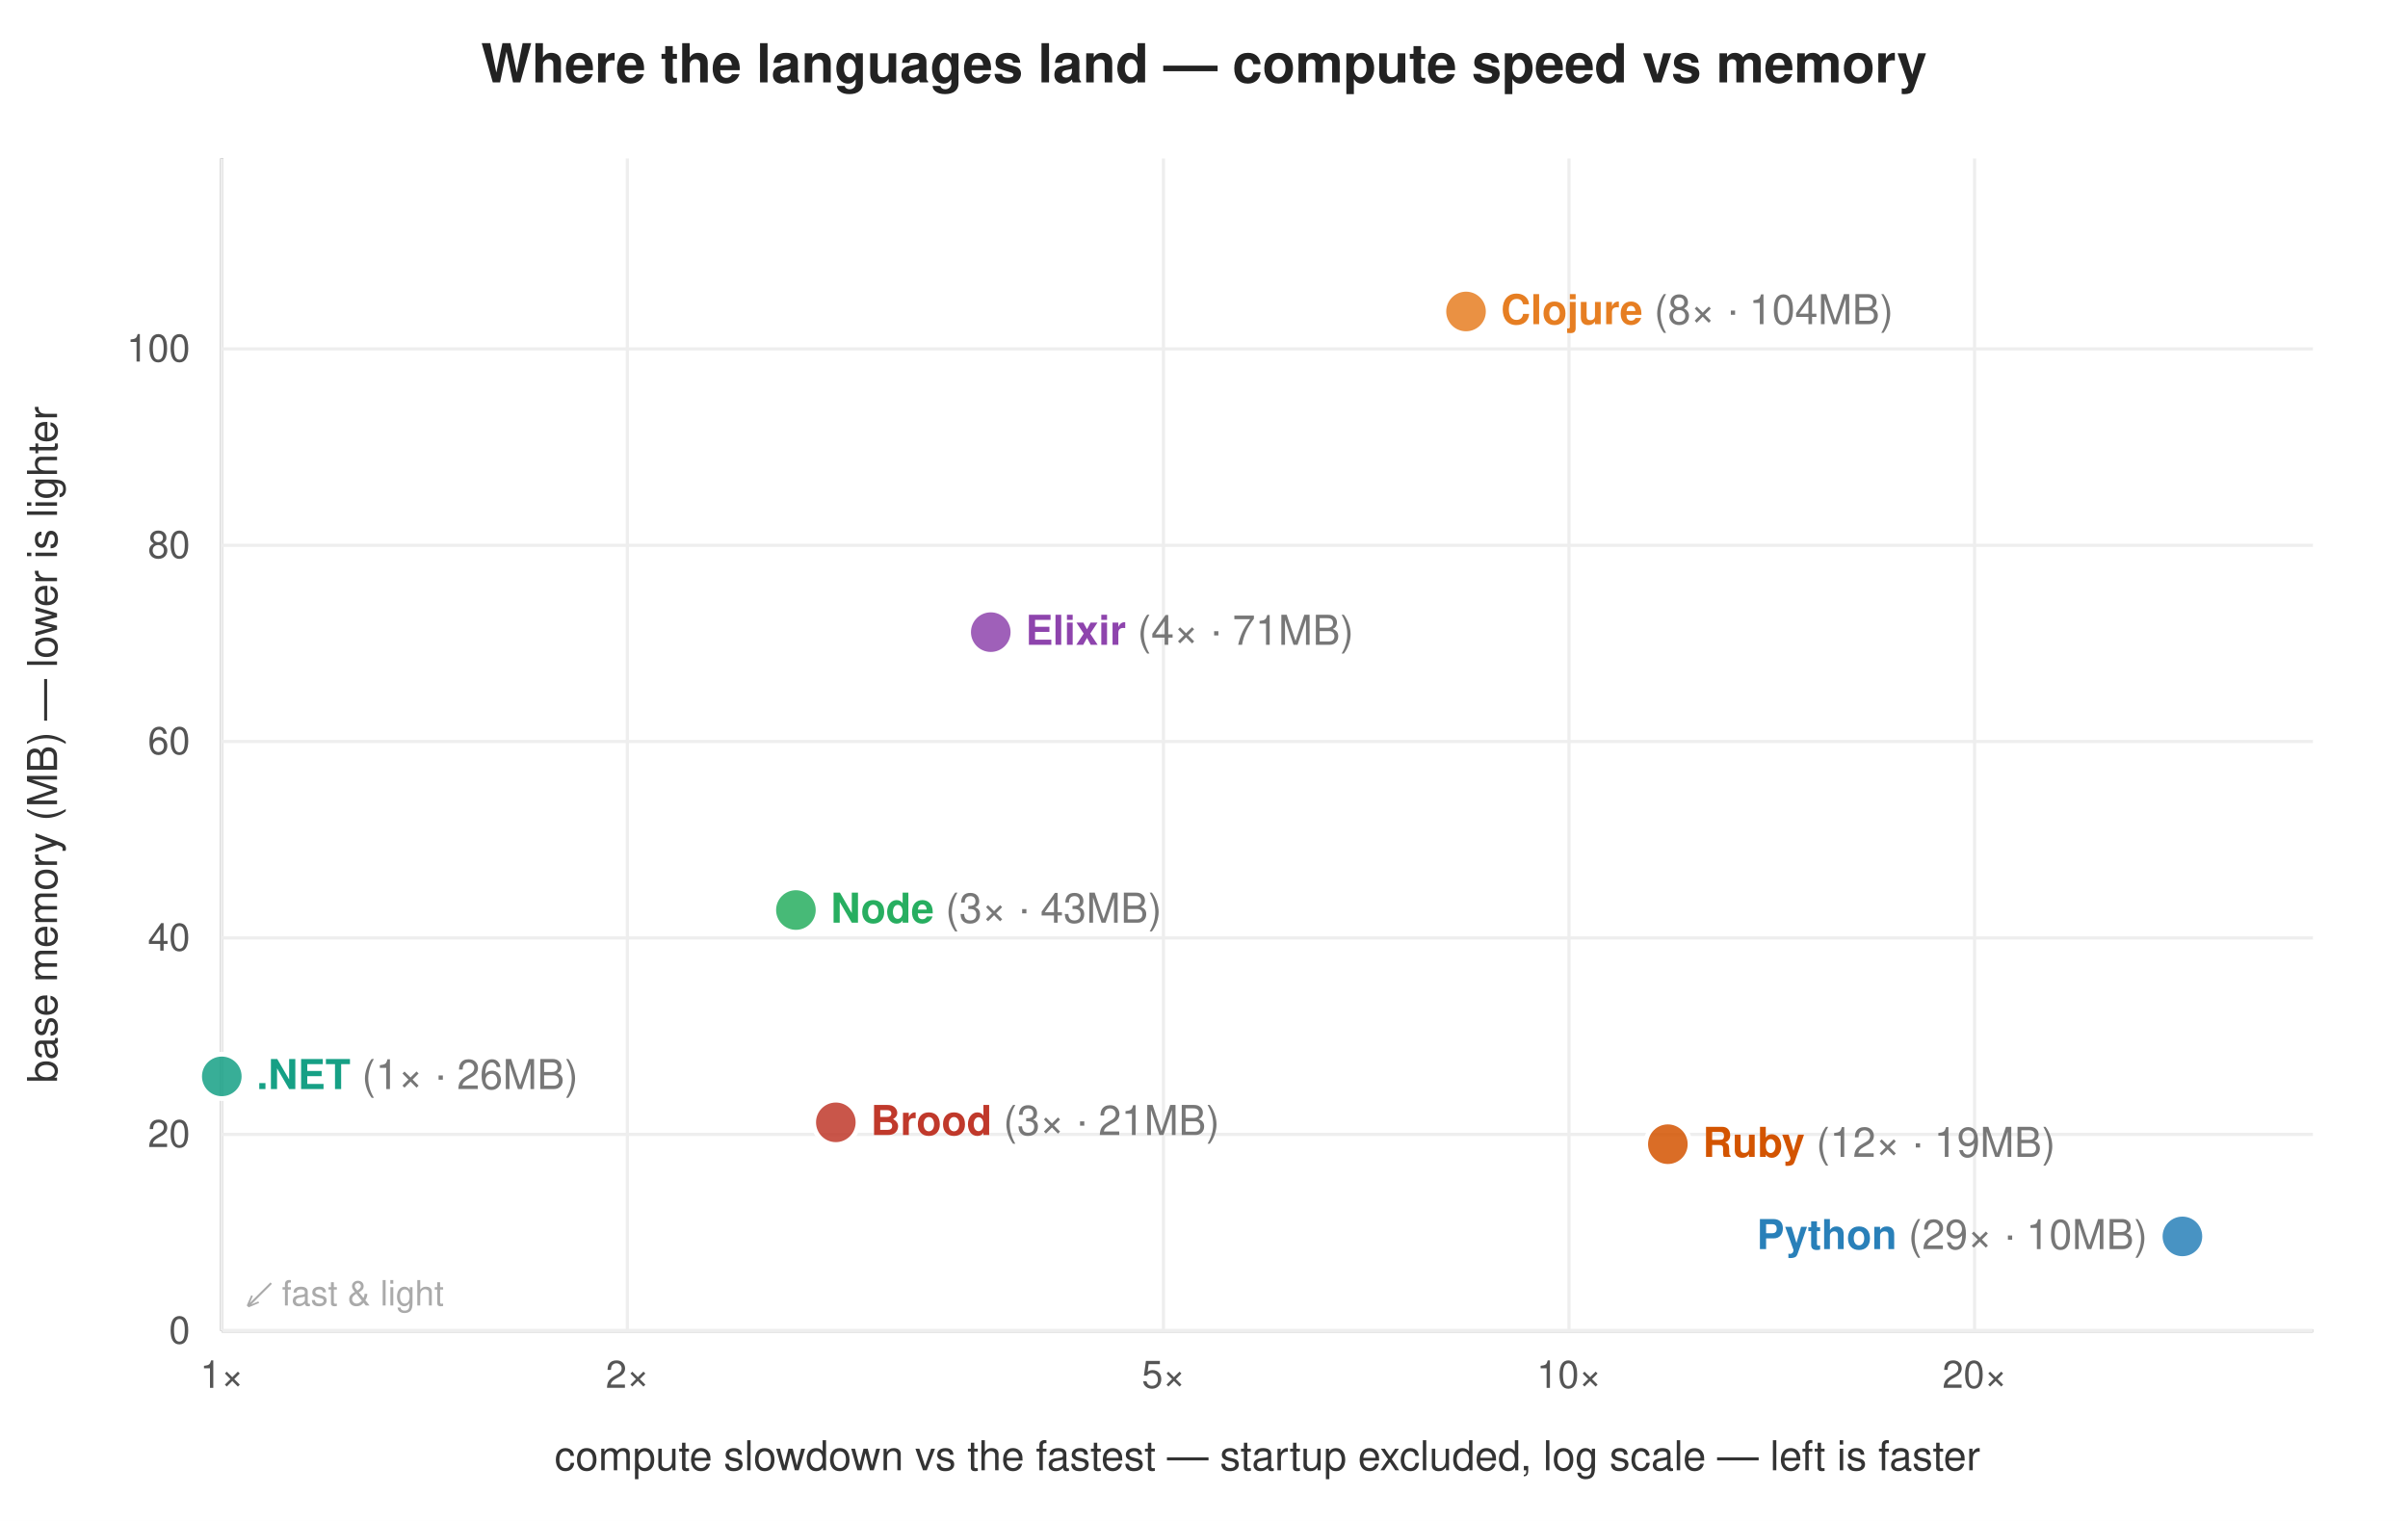
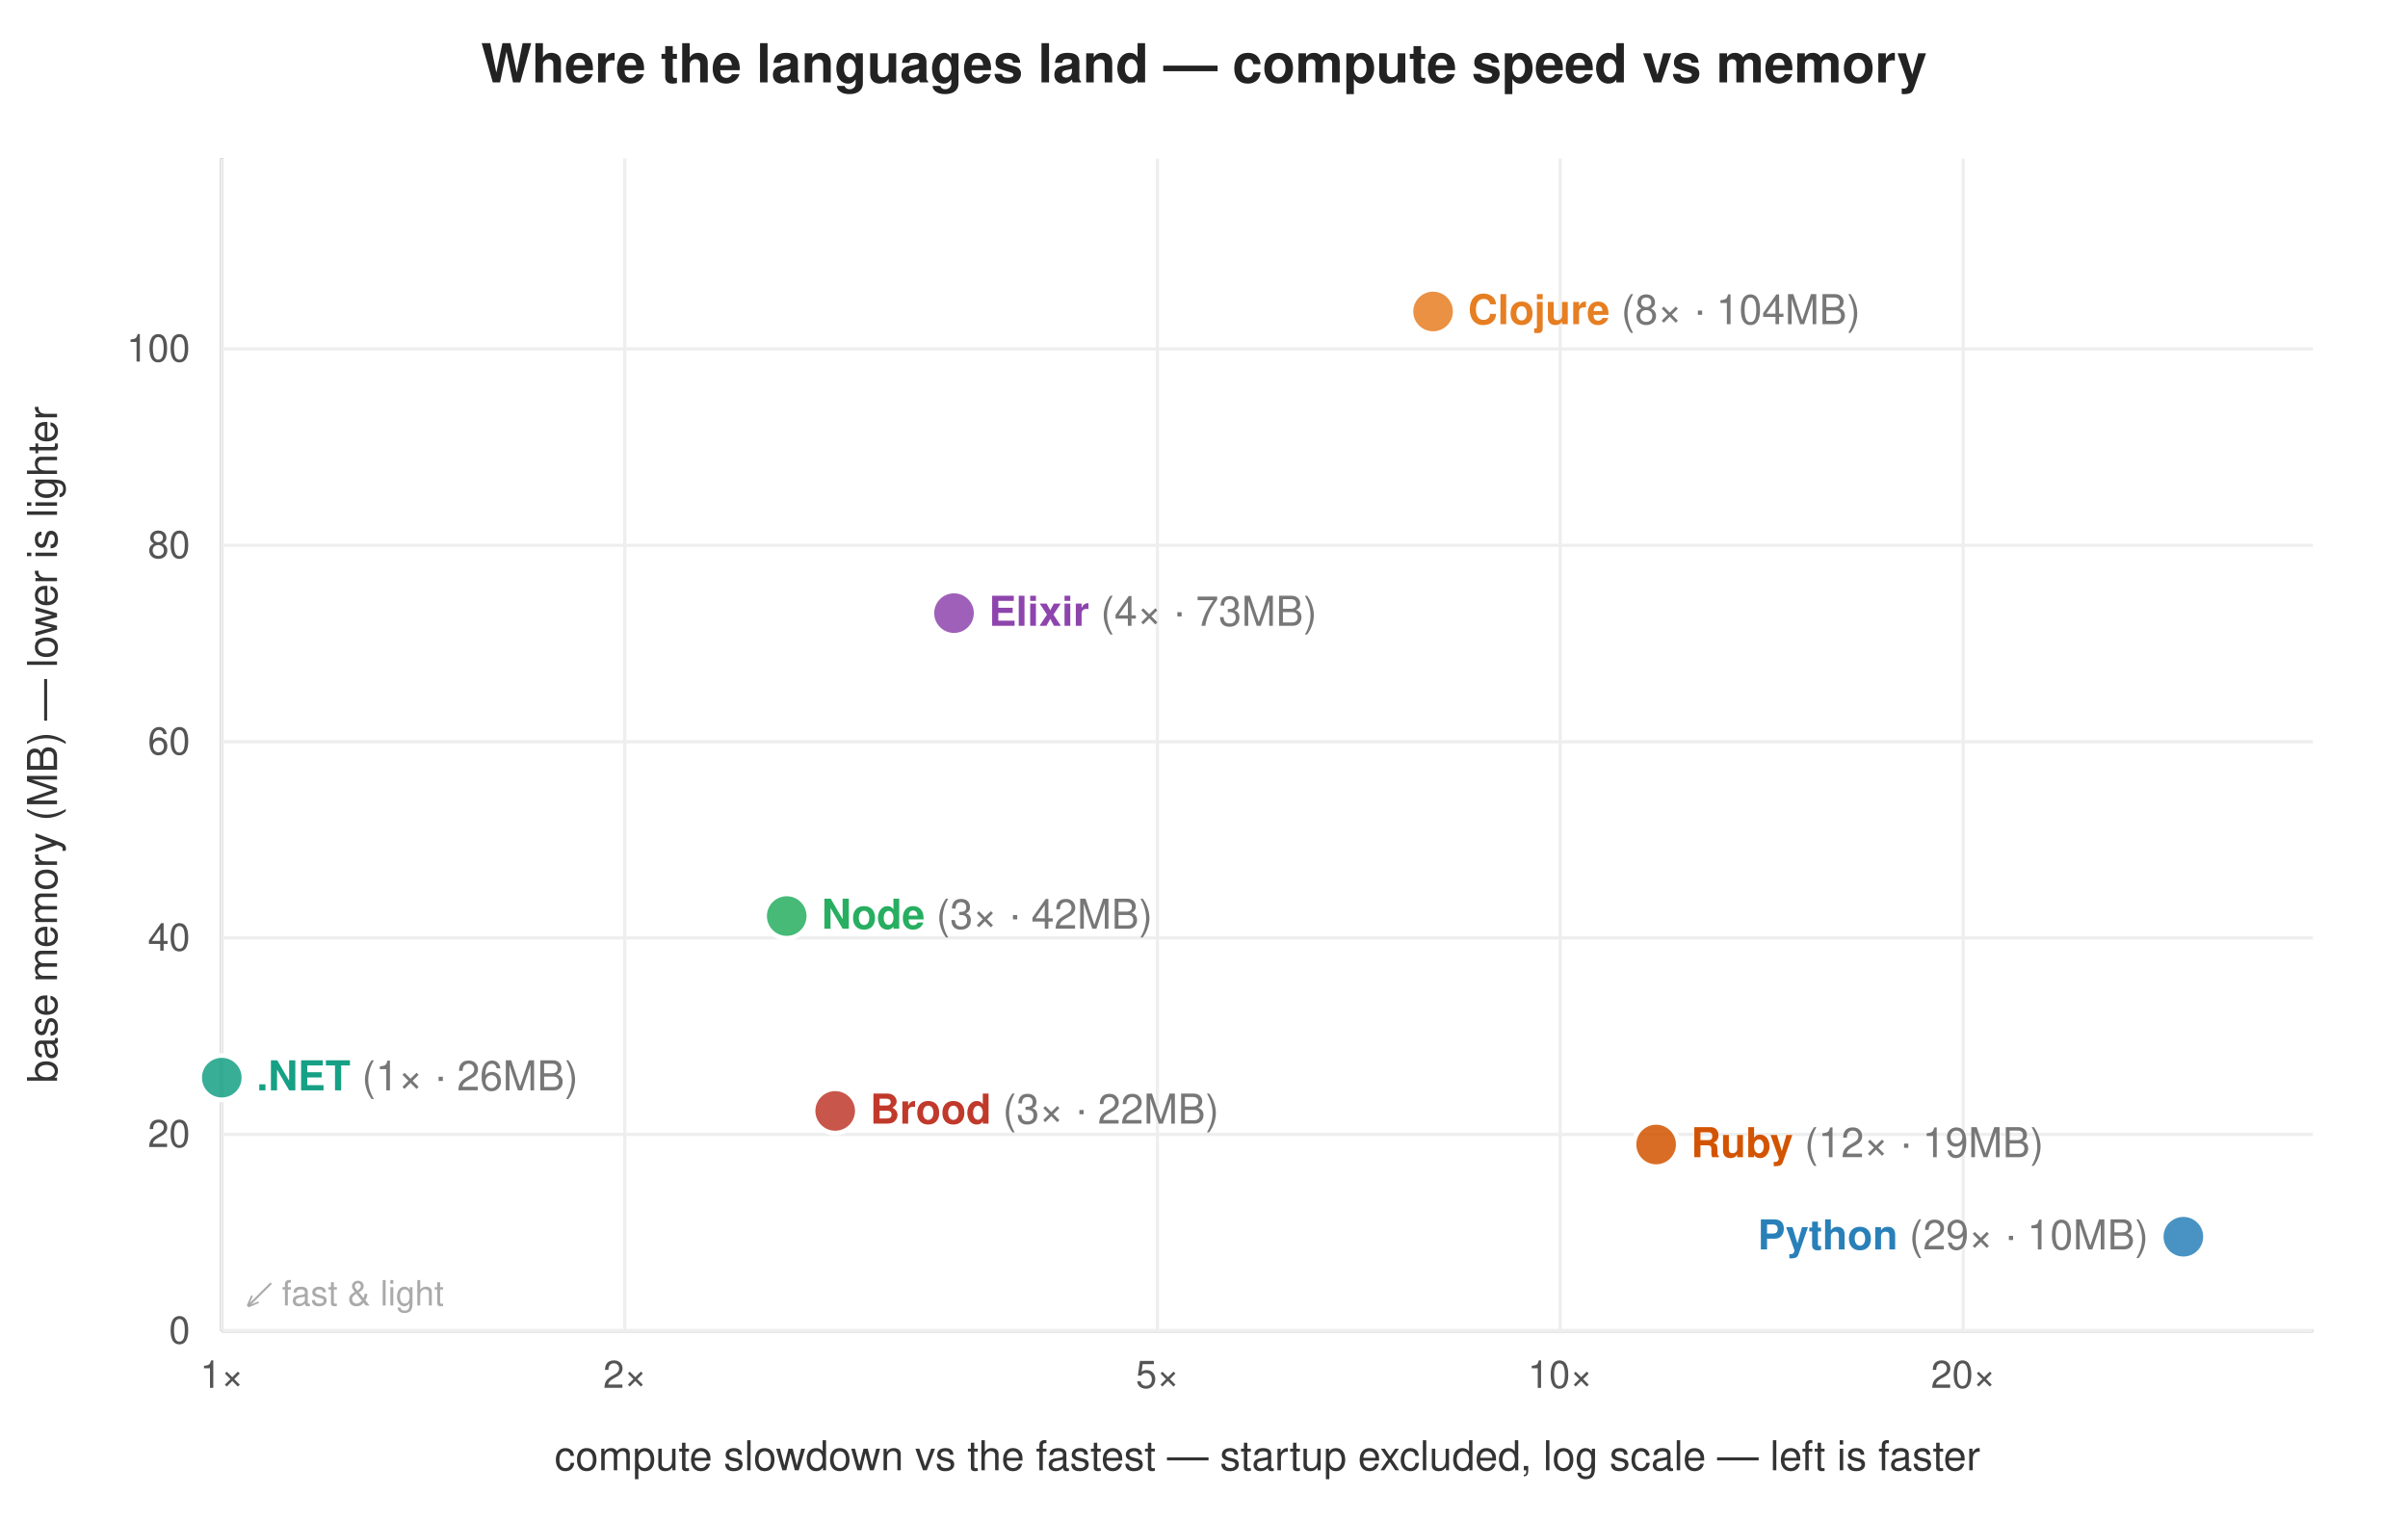
<svg xmlns="http://www.w3.org/2000/svg" width="760" height="480" viewBox="0 0 760 480" font-family="system-ui,Segoe UI,Helvetica,Arial,sans-serif">
  <rect width="760" height="480" fill="#ffffff" />
  <text x="380.0" y="26" text-anchor="middle" font-size="17" font-weight="700" fill="#222">Where the languages land — compute speed vs memory</text>
  <line x1="70" y1="420" x2="730" y2="420" stroke="#888" stroke-width="1" />
  <line x1="70" y1="50" x2="70" y2="420" stroke="#888" stroke-width="1" />
  <line x1="70.0" y1="50" x2="70.0" y2="420" stroke="#eee" stroke-width="1" />
  <text x="70.0" y="438" text-anchor="middle" font-size="12" fill="#555">1×</text>
-   <line x1="198.0" y1="50" x2="198.0" y2="420" stroke="#eee" stroke-width="1" />
-   <text x="198.0" y="438" text-anchor="middle" font-size="12" fill="#555">2×</text>
-   <line x1="367.2" y1="50" x2="367.2" y2="420" stroke="#eee" stroke-width="1" />
-   <text x="367.2" y="438" text-anchor="middle" font-size="12" fill="#555">5×</text>
-   <line x1="495.2" y1="50" x2="495.2" y2="420" stroke="#eee" stroke-width="1" />
-   <text x="495.2" y="438" text-anchor="middle" font-size="12" fill="#555">10×</text>
-   <line x1="623.2" y1="50" x2="623.2" y2="420" stroke="#eee" stroke-width="1" />
-   <text x="623.2" y="438" text-anchor="middle" font-size="12" fill="#555">20×</text>
+   <line x1="197.2" y1="50" x2="197.2" y2="420" stroke="#eee" stroke-width="1" />
+   <text x="197.2" y="438" text-anchor="middle" font-size="12" fill="#555">2×</text>
+   <line x1="365.3" y1="50" x2="365.3" y2="420" stroke="#eee" stroke-width="1" />
+   <text x="365.3" y="438" text-anchor="middle" font-size="12" fill="#555">5×</text>
+   <line x1="492.4" y1="50" x2="492.4" y2="420" stroke="#eee" stroke-width="1" />
+   <text x="492.4" y="438" text-anchor="middle" font-size="12" fill="#555">10×</text>
+   <line x1="619.6" y1="50" x2="619.6" y2="420" stroke="#eee" stroke-width="1" />
+   <text x="619.6" y="438" text-anchor="middle" font-size="12" fill="#555">20×</text>
  <line x1="70" y1="420.0" x2="730" y2="420.0" stroke="#eee" stroke-width="1" />
  <text x="60" y="424.0" text-anchor="end" font-size="12" fill="#555">0</text>
  <line x1="70" y1="358.0" x2="730" y2="358.0" stroke="#eee" stroke-width="1" />
  <text x="60" y="362.0" text-anchor="end" font-size="12" fill="#555">20</text>
  <line x1="70" y1="296.0" x2="730" y2="296.0" stroke="#eee" stroke-width="1" />
  <text x="60" y="300.0" text-anchor="end" font-size="12" fill="#555">40</text>
-   <line x1="70" y1="234.0" x2="730" y2="234.0" stroke="#eee" stroke-width="1" />
-   <text x="60" y="238.0" text-anchor="end" font-size="12" fill="#555">60</text>
+   <line x1="70" y1="234.1" x2="730" y2="234.1" stroke="#eee" stroke-width="1" />
+   <text x="60" y="238.1" text-anchor="end" font-size="12" fill="#555">60</text>
  <line x1="70" y1="172.1" x2="730" y2="172.1" stroke="#eee" stroke-width="1" />
  <text x="60" y="176.1" text-anchor="end" font-size="12" fill="#555">80</text>
  <line x1="70" y1="110.1" x2="730" y2="110.1" stroke="#eee" stroke-width="1" />
  <text x="60" y="114.1" text-anchor="end" font-size="12" fill="#555">100</text>
  <text x="400.0" y="464" text-anchor="middle" font-size="13" fill="#333">compute slowdown vs the fastest — startup excluded, log scale — left is faster</text>
  <text x="18" y="235.0" text-anchor="middle" font-size="13" fill="#333" transform="rotate(-90 18 235.0)">base memory (MB) — lower is lighter</text>
  <text x="78" y="412" font-size="11" fill="#aaa">↙ fast &amp; light</text>
-   <circle cx="688.8" cy="390.2" r="7" fill="#2980b9" fill-opacity="0.85" stroke="#fff" stroke-width="1.5" />
-   <text x="677.8" y="394.2" text-anchor="end" font-size="13" font-weight="600" fill="#2980b9">Python <tspan font-weight="400" fill="#777">(29× · 10MB)</tspan>
+   <circle cx="689.1" cy="390.3" r="7" fill="#2980b9" fill-opacity="0.85" stroke="#fff" stroke-width="1.5" />
+   <text x="678.1" y="394.3" text-anchor="end" font-size="13" font-weight="600" fill="#2980b9">Python <tspan font-weight="400" fill="#777">(29× · 10MB)</tspan>
  </text>
-   <circle cx="526.4" cy="361.1" r="7" fill="#d35400" fill-opacity="0.85" stroke="#fff" stroke-width="1.5" />
-   <text x="537.4" y="365.1" text-anchor="start" font-size="13" font-weight="600" fill="#d35400">Ruby <tspan font-weight="400" fill="#777">(12× · 19MB)</tspan>
+   <circle cx="522.7" cy="361.2" r="7" fill="#d35400" fill-opacity="0.85" stroke="#fff" stroke-width="1.5" />
+   <text x="533.7" y="365.2" text-anchor="start" font-size="13" font-weight="600" fill="#d35400">Ruby <tspan font-weight="400" fill="#777">(12× · 19MB)</tspan>
  </text>
-   <circle cx="263.8" cy="354.2" r="7" fill="#c0392b" fill-opacity="0.85" stroke="#fff" stroke-width="1.5" />
-   <text x="274.8" y="358.2" text-anchor="start" font-size="13" font-weight="600" fill="#c0392b">Brood <tspan font-weight="400" fill="#777">(3× · 21MB)</tspan>
+   <circle cx="263.6" cy="350.6" r="7" fill="#c0392b" fill-opacity="0.85" stroke="#fff" stroke-width="1.5" />
+   <text x="274.6" y="354.6" text-anchor="start" font-size="13" font-weight="600" fill="#c0392b">Brood <tspan font-weight="400" fill="#777">(3× · 22MB)</tspan>
  </text>
-   <circle cx="70.0" cy="339.7" r="7" fill="#16a085" fill-opacity="0.85" stroke="#fff" stroke-width="1.5" />
-   <text x="81.0" y="343.7" text-anchor="start" font-size="13" font-weight="600" fill="#16a085">.NET <tspan font-weight="400" fill="#777">(1× · 26MB)</tspan>
+   <circle cx="70.0" cy="340.1" r="7" fill="#16a085" fill-opacity="0.85" stroke="#fff" stroke-width="1.5" />
+   <text x="81.0" y="344.1" text-anchor="start" font-size="13" font-weight="600" fill="#16a085">.NET <tspan font-weight="400" fill="#777">(1× · 26MB)</tspan>
  </text>
-   <circle cx="251.2" cy="287.2" r="7" fill="#27ae60" fill-opacity="0.85" stroke="#fff" stroke-width="1.5" />
-   <text x="262.2" y="291.2" text-anchor="start" font-size="13" font-weight="600" fill="#27ae60">Node <tspan font-weight="400" fill="#777">(3× · 43MB)</tspan>
+   <circle cx="248.3" cy="289.1" r="7" fill="#27ae60" fill-opacity="0.85" stroke="#fff" stroke-width="1.5" />
+   <text x="259.3" y="293.1" text-anchor="start" font-size="13" font-weight="600" fill="#27ae60">Node <tspan font-weight="400" fill="#777">(3× · 42MB)</tspan>
  </text>
-   <circle cx="312.7" cy="199.5" r="7" fill="#8e44ad" fill-opacity="0.85" stroke="#fff" stroke-width="1.5" />
-   <text x="323.7" y="203.5" text-anchor="start" font-size="13" font-weight="600" fill="#8e44ad">Elixir <tspan font-weight="400" fill="#777">(4× · 71MB)</tspan>
+   <circle cx="301.1" cy="193.5" r="7" fill="#8e44ad" fill-opacity="0.85" stroke="#fff" stroke-width="1.5" />
+   <text x="312.1" y="197.5" text-anchor="start" font-size="13" font-weight="600" fill="#8e44ad">Elixir <tspan font-weight="400" fill="#777">(4× · 73MB)</tspan>
  </text>
-   <circle cx="462.7" cy="98.3" r="7" fill="#e67e22" fill-opacity="0.85" stroke="#fff" stroke-width="1.5" />
-   <text x="473.7" y="102.3" text-anchor="start" font-size="13" font-weight="600" fill="#e67e22">Clojure <tspan font-weight="400" fill="#777">(8× · 104MB)</tspan>
+   <circle cx="452.3" cy="98.3" r="7" fill="#e67e22" fill-opacity="0.85" stroke="#fff" stroke-width="1.5" />
+   <text x="463.3" y="102.3" text-anchor="start" font-size="13" font-weight="600" fill="#e67e22">Clojure <tspan font-weight="400" fill="#777">(8× · 104MB)</tspan>
  </text>
</svg>
